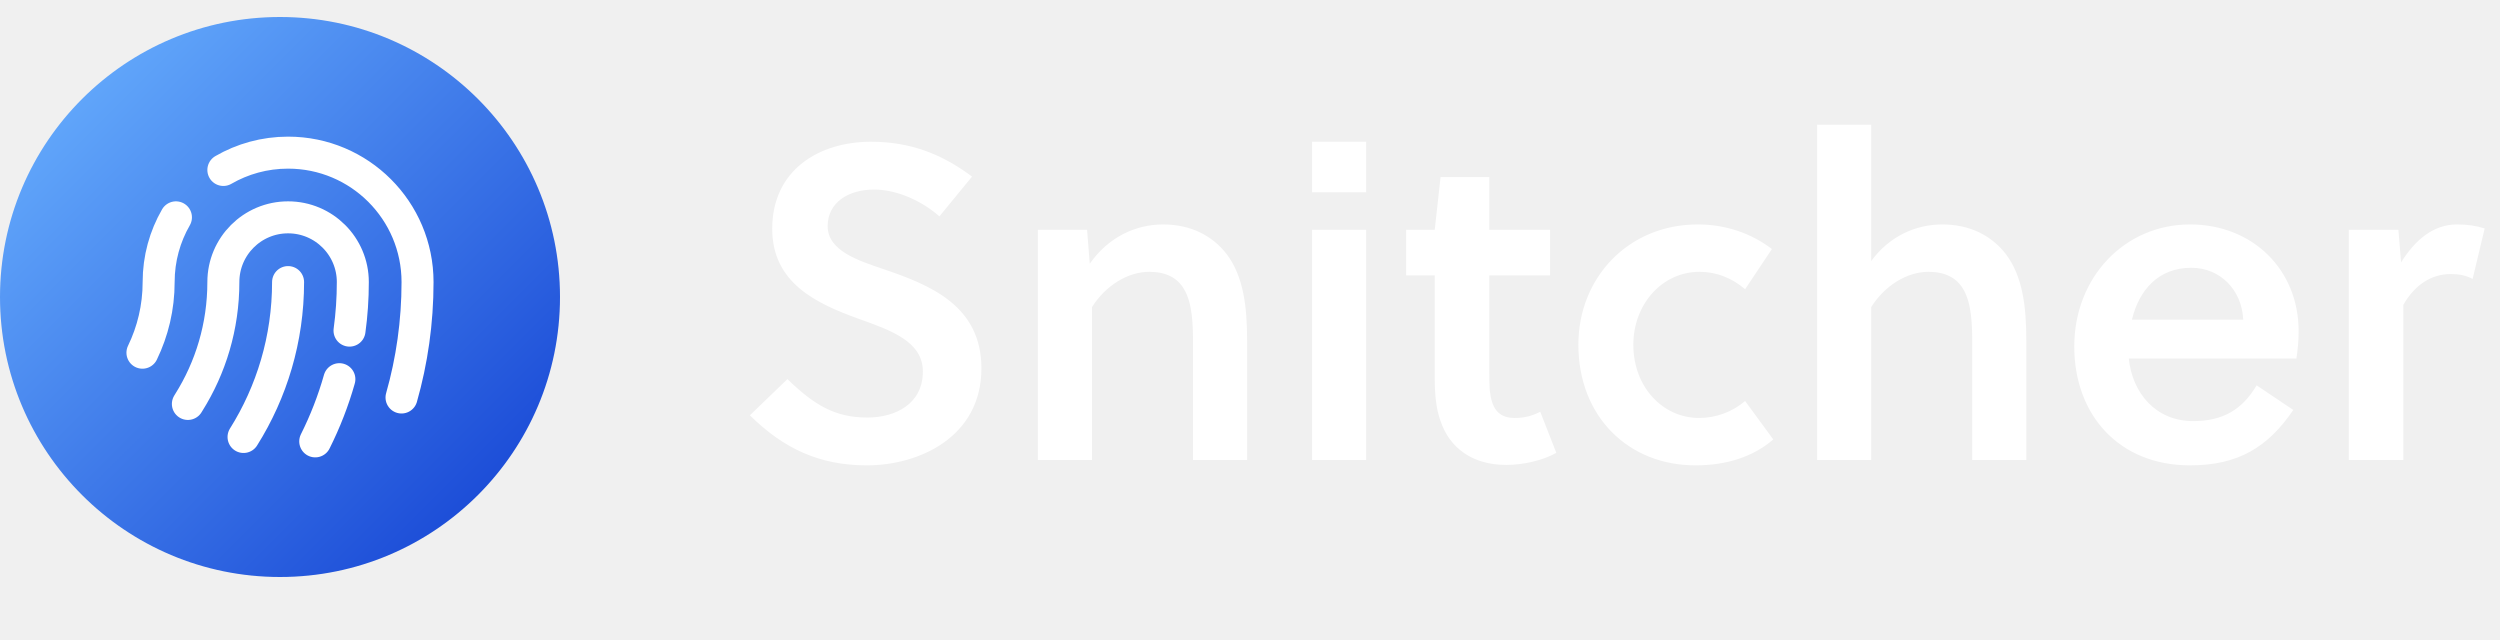
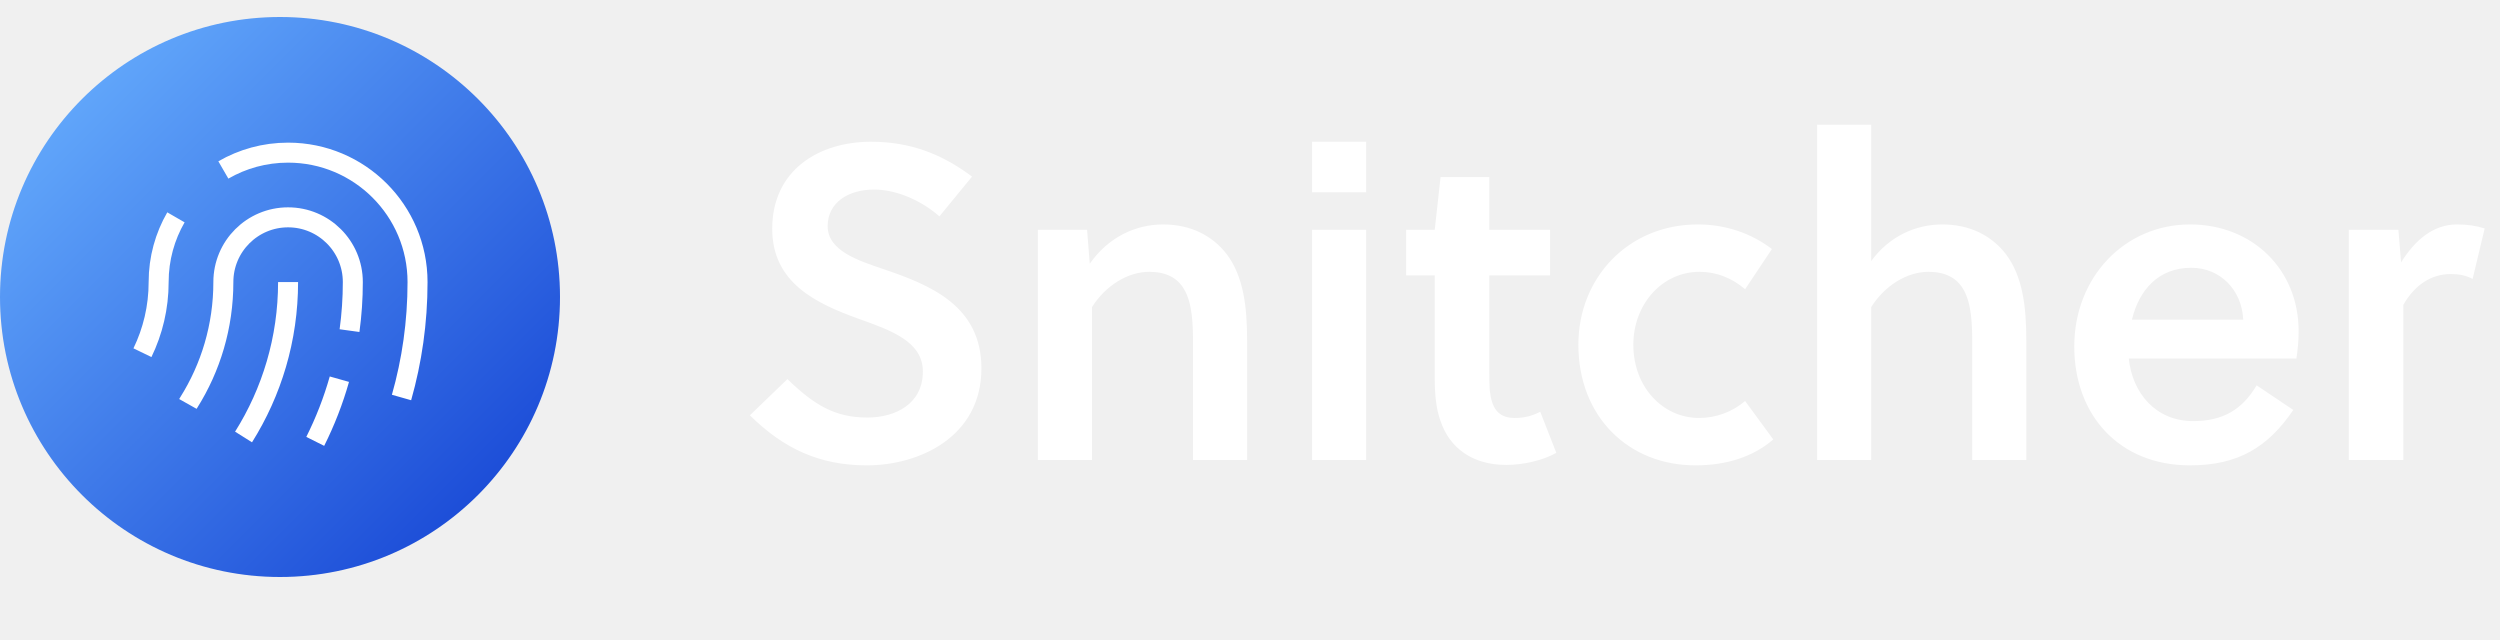
<svg xmlns="http://www.w3.org/2000/svg" width="125" height="32" viewBox="0 0 125 32" fill="none">
  <path d="M46.97 10.819L48.602 8.83C47.082 7.69 45.495 7.087 43.55 7.087C40.98 7.087 38.611 8.473 38.611 11.445C38.611 14.149 40.824 15.178 42.925 15.937C44.556 16.518 46.143 17.077 46.143 18.575C46.143 20.206 44.757 20.877 43.372 20.877C41.763 20.877 40.734 20.273 39.371 18.955L37.494 20.765C39.192 22.441 40.98 23.268 43.349 23.268C45.942 23.268 49.071 21.86 49.071 18.418C49.071 15.267 46.478 14.239 44.176 13.457C42.925 13.032 41.383 12.54 41.383 11.311C41.383 10.126 42.411 9.478 43.707 9.478C44.914 9.478 46.165 10.104 46.97 10.819ZM51.895 11.49V23H54.6V15.356C55.27 14.284 56.388 13.591 57.461 13.591C58.288 13.591 58.869 13.881 59.204 14.462C59.629 15.178 59.651 16.25 59.651 17.211V23H62.355V17.01C62.355 15.334 62.176 13.814 61.327 12.697C60.612 11.78 59.539 11.222 58.153 11.222C56.768 11.222 55.404 11.87 54.488 13.188L54.354 11.49H51.895ZM68.307 23V11.49H65.602V23H68.307ZM68.307 9.612V7.087H65.602V9.612H68.307ZM77.503 13.769V11.49H74.464V8.852H72.028L71.737 11.49H70.307V13.769H71.737V18.932C71.737 19.692 71.804 20.452 72.028 21.055C72.475 22.374 73.592 23.246 75.313 23.246C76.162 23.246 77.146 23.022 77.816 22.642L77.012 20.586C76.632 20.787 76.229 20.899 75.738 20.899C74.888 20.899 74.575 20.385 74.486 19.491C74.464 19.133 74.464 18.865 74.464 18.53V13.769H77.503ZM87.255 20.05C86.606 20.608 85.78 20.899 84.953 20.899C83.165 20.899 81.667 19.379 81.667 17.234C81.667 15.222 83.098 13.591 84.975 13.591C85.824 13.591 86.606 13.903 87.255 14.462L88.596 12.451C87.568 11.668 86.294 11.222 84.886 11.222C81.421 11.222 78.918 13.881 78.918 17.234C78.918 20.832 81.421 23.268 84.774 23.268C86.316 23.268 87.657 22.843 88.663 21.972L87.255 20.05ZM93.559 6.237H90.855V23H93.559V15.356C94.23 14.284 95.347 13.591 96.42 13.591C97.247 13.591 97.828 13.881 98.164 14.462C98.588 15.178 98.611 16.25 98.611 17.211V23H101.315V17.01C101.315 15.334 101.136 13.814 100.287 12.697C99.572 11.78 98.499 11.222 97.113 11.222C95.772 11.222 94.454 11.825 93.559 13.054V6.237ZM114.821 17.927C114.888 17.502 114.932 16.988 114.932 16.563C114.932 13.479 112.63 11.222 109.501 11.222C106.238 11.222 103.713 13.859 103.713 17.323C103.713 20.743 105.948 23.268 109.501 23.268C111.893 23.268 113.39 22.374 114.664 20.497L112.831 19.267C112.116 20.474 111.155 21.055 109.658 21.055C107.78 21.055 106.618 19.648 106.439 17.927H114.821ZM112.161 15.982H106.596C106.953 14.507 107.914 13.389 109.568 13.389C110.999 13.389 112.094 14.485 112.161 15.982ZM119.92 11.49H117.439V23H120.166V15.245C120.725 14.261 121.552 13.702 122.535 13.702C122.96 13.702 123.295 13.769 123.63 13.948L124.234 11.423C123.809 11.289 123.384 11.222 122.848 11.222C121.664 11.222 120.747 12.004 120.054 13.121L119.92 11.49Z" fill="white" />
-   <g clip-path="url(#clip0_4128_137325)">
+   <g clipPath="url(#clip0_4128_137325)">
    <path d="M14 28.85C21.732 28.85 28 22.582 28 14.85C28 7.118 21.732 0.85 14 0.85C6.268 0.85 0 7.118 0 14.85C0 22.582 6.268 28.85 14 28.85Z" fill="url(#paint0_linear_4128_137325)" />
-     <path d="M14.404 14.104C14.404 16.95 13.588 19.605 12.177 21.849M9.394 20.197C9.408 20.172 9.423 20.149 9.438 20.125C10.533 18.383 11.168 16.322 11.168 14.103C11.168 12.316 12.617 10.867 14.404 10.867C16.192 10.867 17.641 12.316 17.641 14.103C17.641 14.926 17.585 15.737 17.476 16.531M15.762 22.069C16.257 21.081 16.663 20.041 16.969 18.959M20.076 19.875C20.597 18.041 20.877 16.105 20.877 14.104C20.877 10.53 17.979 7.632 14.404 7.632C13.225 7.632 12.12 7.947 11.168 8.498M7.122 17.635C7.64 16.567 7.932 15.369 7.932 14.103C7.932 12.924 8.247 11.819 8.797 10.867" stroke="white" stroke-width="1.6" stroke-miterlimit="10" stroke-linecap="round" stroke-linejoin="round" />
+     <path d="M14.404 14.104C14.404 16.95 13.588 19.605 12.177 21.849M9.394 20.197C9.408 20.172 9.423 20.149 9.438 20.125C10.533 18.383 11.168 16.322 11.168 14.103C11.168 12.316 12.617 10.867 14.404 10.867C16.192 10.867 17.641 12.316 17.641 14.103C17.641 14.926 17.585 15.737 17.476 16.531M15.762 22.069C16.257 21.081 16.663 20.041 16.969 18.959M20.076 19.875C20.597 18.041 20.877 16.105 20.877 14.104C20.877 10.53 17.979 7.632 14.404 7.632C13.225 7.632 12.12 7.947 11.168 8.498M7.122 17.635C7.64 16.567 7.932 15.369 7.932 14.103C7.932 12.924 8.247 11.819 8.797 10.867" stroke="white" strokeWidth="1.6" stroke-miterlimit="10" strokeLinecap="round" strokeLinejoin="round" />
  </g>
  <defs>
    <linearGradient id="paint0_linear_4128_137325" x1="4.101" y1="4.95" x2="23.899" y2="24.749" gradientUnits="userSpaceOnUse">
      <stop offset="0" stop-color="#60A5FA" />
      <stop offset="1" stop-color="#1D4ED8" />
    </linearGradient>
    <clipPath id="clip0_4128_137325">
      <rect width="28" height="28" fill="white" transform="translate(0 0.849609)" />
    </clipPath>
  </defs>
</svg>
